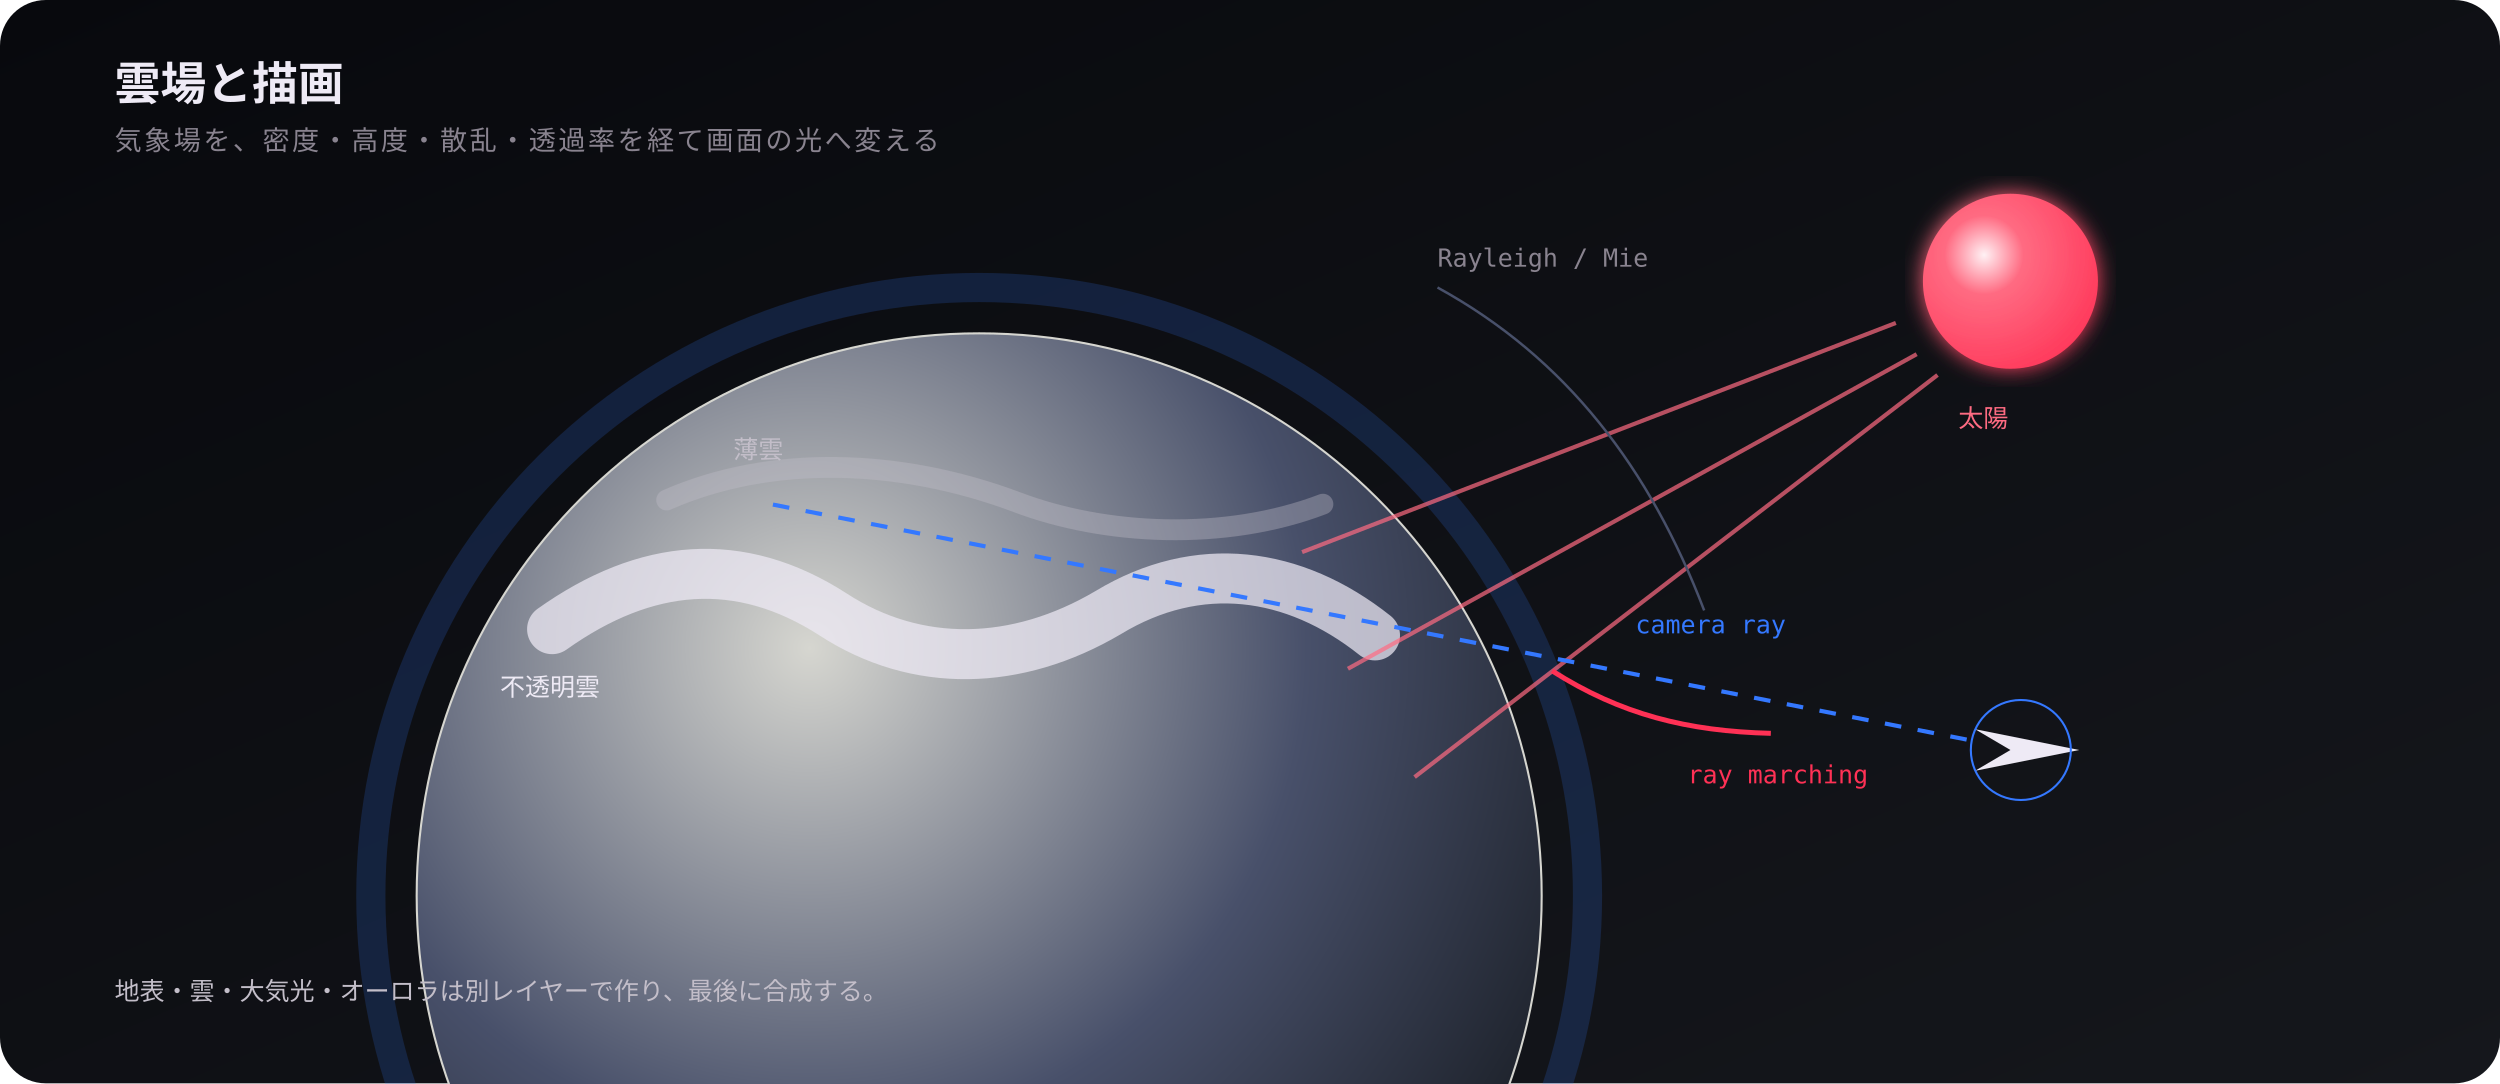
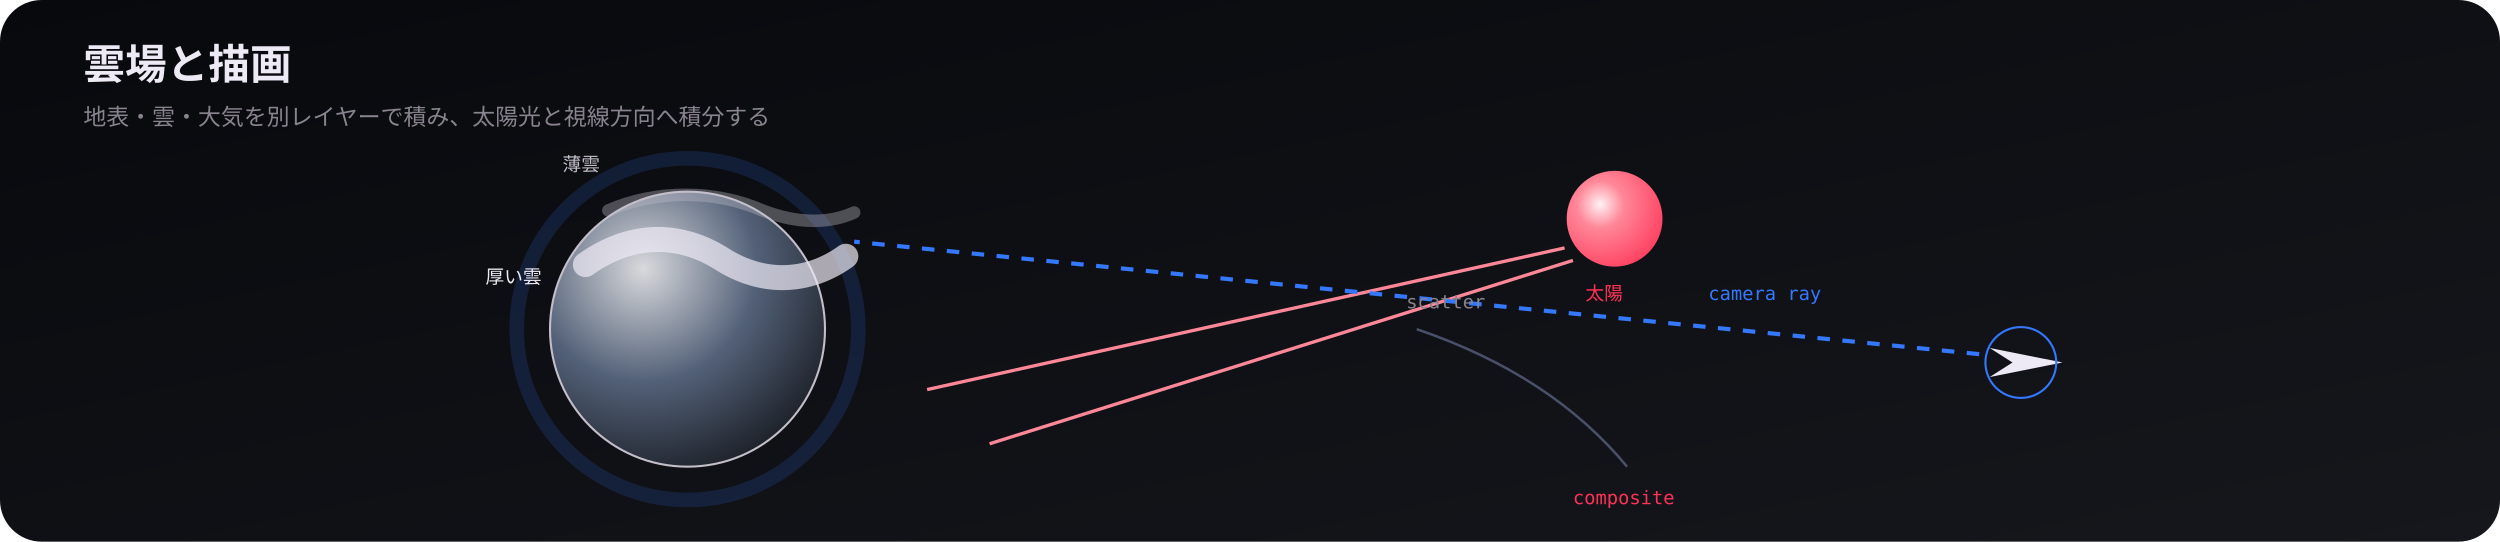
- <svg xmlns="http://www.w3.org/2000/svg" width="1200" height="520" viewBox="0 0 1200 520" role="img">
+ <svg xmlns="http://www.w3.org/2000/svg" width="1200" height="260" viewBox="0 0 1200 260" role="img">
  <defs>
    <style>
.m{font-family:ui-monospace,SFMono-Regular,Menlo,Consolas,"Yu Gothic",monospace}.s{font-family:system-ui,-apple-system,"Hiragino Sans","Yu Gothic",sans-serif}
- .t{fill:#eeeaf5}.b{fill:#c3bec9}.d{fill:#89838f}.a{fill:#ff3155}.an{fill:#ff6b82}.sig{fill:#3478ff}
- .stroke{fill:none;stroke:#89838f;stroke-width:1.6}.soft{fill:none;stroke:#48506a;stroke-width:1.2}.accent{fill:none;stroke:#ff3155;stroke-width:2.4}.blue{fill:none;stroke:#3478ff;stroke-width:2}.dash{stroke-dasharray:8 8}
- .h{font-size:22px;font-weight:700}.k{font-size:13px;letter-spacing:1.2px}.v{font-size:16px;font-weight:650}.sm{font-size:12px}.xs{font-size:10px}
+ .t{fill:#eeeaf5}.b{fill:#c3bec9}.d{fill:#89838f}.a{fill:#ff3155}.u{fill:#3478ff}
+ .g{fill:none;stroke:#48506a;stroke-width:1.2}.w{fill:none;stroke:#89838f;stroke-width:1.4}.r{fill:none;stroke:#ff3155;stroke-width:2}.bl{fill:none;stroke:#3478ff;stroke-width:2}.dash{stroke-dasharray:6 6}
+ .h{font-size:20px;font-weight:700}.v{font-size:14px;font-weight:650}.sm{font-size:11px}.xs{font-size:9px}
</style>
    <linearGradient id="bg" x1="0" y1="0" x2="1" y2="1">
      <stop stop-color="#08090d" />
      <stop offset="1" stop-color="#15171c" />
    </linearGradient>
-     <radialGradient id="earth" cx=".35" cy=".28" r=".8">
-       <stop stop-color="#d6d6d0" />
-       <stop offset=".55" stop-color="#48506a" />
-       <stop offset="1" stop-color="#161a20" />
+     <radialGradient id="earth" cx=".34" cy=".28" r=".82">
+       <stop stop-color="#d8d9dc" />
+       <stop offset=".5" stop-color="#536178" />
+       <stop offset="1" stop-color="#171a20" />
    </radialGradient>
-     <radialGradient id="sun" cx=".35" cy=".35" r=".8">
+     <radialGradient id="sun" cx=".35" cy=".35" r=".82">
      <stop stop-color="#fff1f4" />
-       <stop offset=".28" stop-color="#ff6b82" />
+       <stop offset=".3" stop-color="#ff8798" />
      <stop offset="1" stop-color="#ff3155" />
    </radialGradient>
-     <filter id="glow">
-       <feGaussianBlur stdDeviation="5" result="b" />
-       <feMerge>
-         <feMergeNode in="b" />
-         <feMergeNode in="SourceGraphic" />
-       </feMerge>
-     </filter>
-     <marker id="ra" viewBox="0 0 10 10" refX="9" refY="5" markerWidth="7" markerHeight="7" orient="auto">
+     <marker id="ra" viewBox="0 0 10 10" refX="8.5" refY="5" markerWidth="6" markerHeight="6" orient="auto">
      <path d="M0 0L10 5 0 10Z" fill="#ff3155" />
    </marker>
-     <marker id="ba" viewBox="0 0 10 10" refX="9" refY="5" markerWidth="7" markerHeight="7" orient="auto">
+     <marker id="ba" viewBox="0 0 10 10" refX="8.5" refY="5" markerWidth="6" markerHeight="6" orient="auto">
      <path d="M0 0L10 5 0 10Z" fill="#3478ff" />
    </marker>
  </defs>
-   <rect width="1200" height="520" rx="22" fill="url(#bg)" />
-   <text x="55" y="48" class="m t h">雲場と描画</text>
-   <text x="55" y="72" class="m d k">気象場を、密度・高度・散乱・透過率を経て画面の光へ変える</text>
-   <g transform="translate(470 430)">
-     <circle r="270" fill="url(#earth)" stroke="#d6d6d0" />
-     <circle r="292" fill="none" stroke="#3478ff" stroke-width="14" opacity=".18" />
-     <path d="M-205-128C-160-160-115-164-70-135C-30-109 18-110 62-136C105-162 151-156 190-125" fill="none" stroke="#eeeaf5" stroke-width="24" stroke-linecap="round" opacity=".72" />
-     <path d="M-150-190C-100-212-38-210 18-189C60-173 118-170 165-188" fill="none" stroke="#c3bec9" stroke-width="10" stroke-linecap="round" opacity=".36" />
-     <text x="-230" y="-96" class="m t sm">不透明雲</text>
-     <text x="-118" y="-210" class="m b sm">薄雲</text>
+   <rect width="1200" height="260" rx="20" fill="url(#bg)" />
+   <text x="40" y="38" class="m t h">雲場と描画</text>
+   <text x="40" y="60" class="m d sm">地表・雲・大気を別レイヤーで積み、太陽光と視線方向へ積分する</text>
+   <g transform="translate(330 158)">
+     <circle r="66" fill="url(#earth)" stroke="#c3bec9" />
+     <circle r="82" fill="none" stroke="#3478ff" stroke-width="7" opacity=".16" />
+     <path d="M-49-31C-28-46-5-47 16-34C36-21 58-22 76-35" fill="none" stroke="#eeeaf5" stroke-width="12" stroke-linecap="round" opacity=".7" />
+     <path d="M-38-57C-15-67 13-67 36-57C54-50 69-51 80-56" fill="none" stroke="#c3bec9" stroke-width="6" stroke-linecap="round" opacity=".36" />
+     <text x="-97" y="-22" class="m t xs">厚い雲</text>
+     <text x="-60" y="-76" class="m b xs">薄雲</text>
  </g>
-   <g transform="translate(965 135)">
-     <circle r="42" fill="url(#sun)" filter="url(#glow)" />
-     <text x="-25" y="70" class="m an sm">太陽</text>
-     <path d="M-45 35L-318 186M-35 45L-286 238M-55 20L-340 130" stroke="#ff6b82" stroke-width="2" opacity=".7" />
+   <g transform="translate(775 105)">
+     <circle r="23" fill="url(#sun)" />
+     <text x="-14" y="39" class="m a xs">太陽</text>
+     <path d="M-24 14L-330 82M-20 20L-300 108" stroke="#ff8798" stroke-width="1.6" />
  </g>
-   <g transform="translate(970 360)">
-     <path d="M-22-10L28 0-22 10-5 0Z" fill="#eeeaf5" />
-     <circle r="24" fill="none" stroke="#3478ff" />
-     <path d="M-26-5L-600-118" class="blue dash" />
-     <text x="-185" y="-56" class="m sig sm">camera ray</text>
+   <g transform="translate(970 174)">
+     <path d="M-15-7L20 0-15 7-4 0Z" fill="#eeeaf5" />
+     <circle r="17" fill="none" stroke="#3478ff" />
+     <path d="M-20-4L-560-58" class="bl dash" />
+     <text x="-150" y="-30" class="m u xs">camera ray</text>
  </g>
-   <g transform="translate(690 138)">
-     <path d="M0 0C62 34 102 87 128 155" class="soft" />
-     <text x="0" y="-10" class="m d sm">Rayleigh / Mie</text>
-     <path d="M55 184C88 205 120 213 160 214" class="accent" />
-     <text x="120" y="238" class="m a sm">ray marching</text>
+   <g transform="translate(680 158)">
+     <path d="M0 0C44 15 77 37 101 66" class="g" />
+     <text x="-5" y="-10" class="m d xs">scatter</text>
+     <text x="75" y="84" class="m a xs">composite</text>
  </g>
-   <text x="55" y="480" class="m b sm">地表・雲・大気光・オーロラは別レイヤーで作り、最後に合成する。</text>
</svg>
